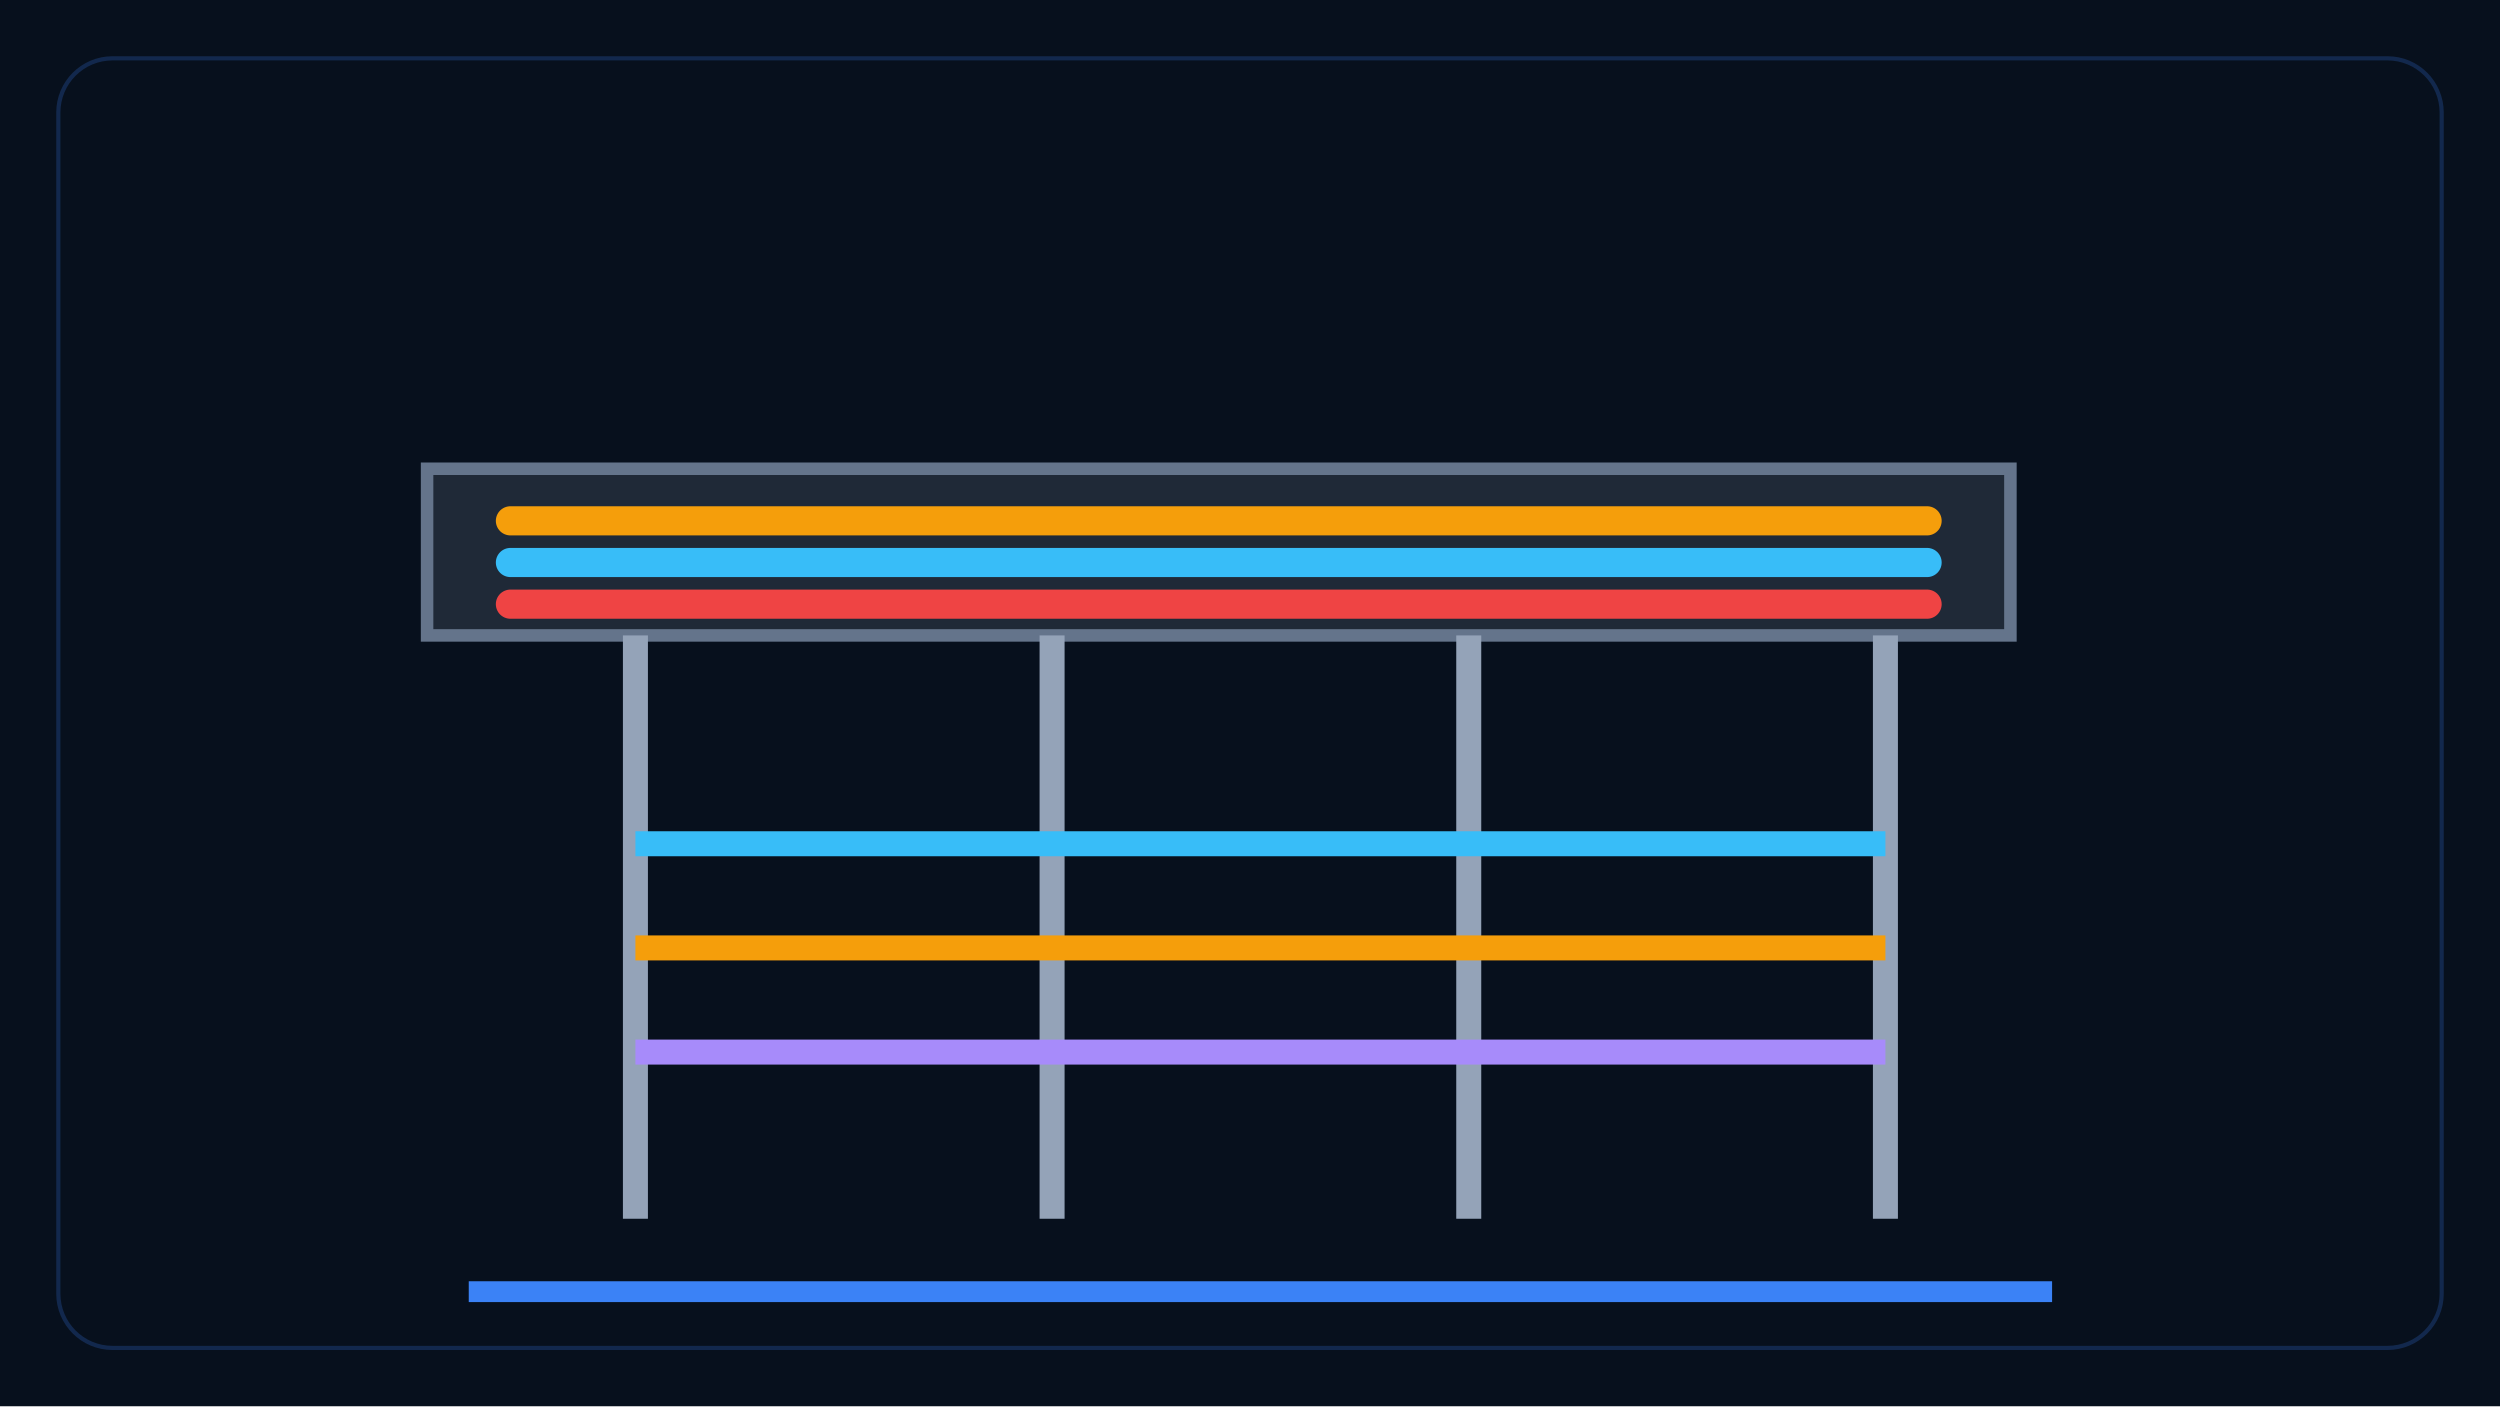
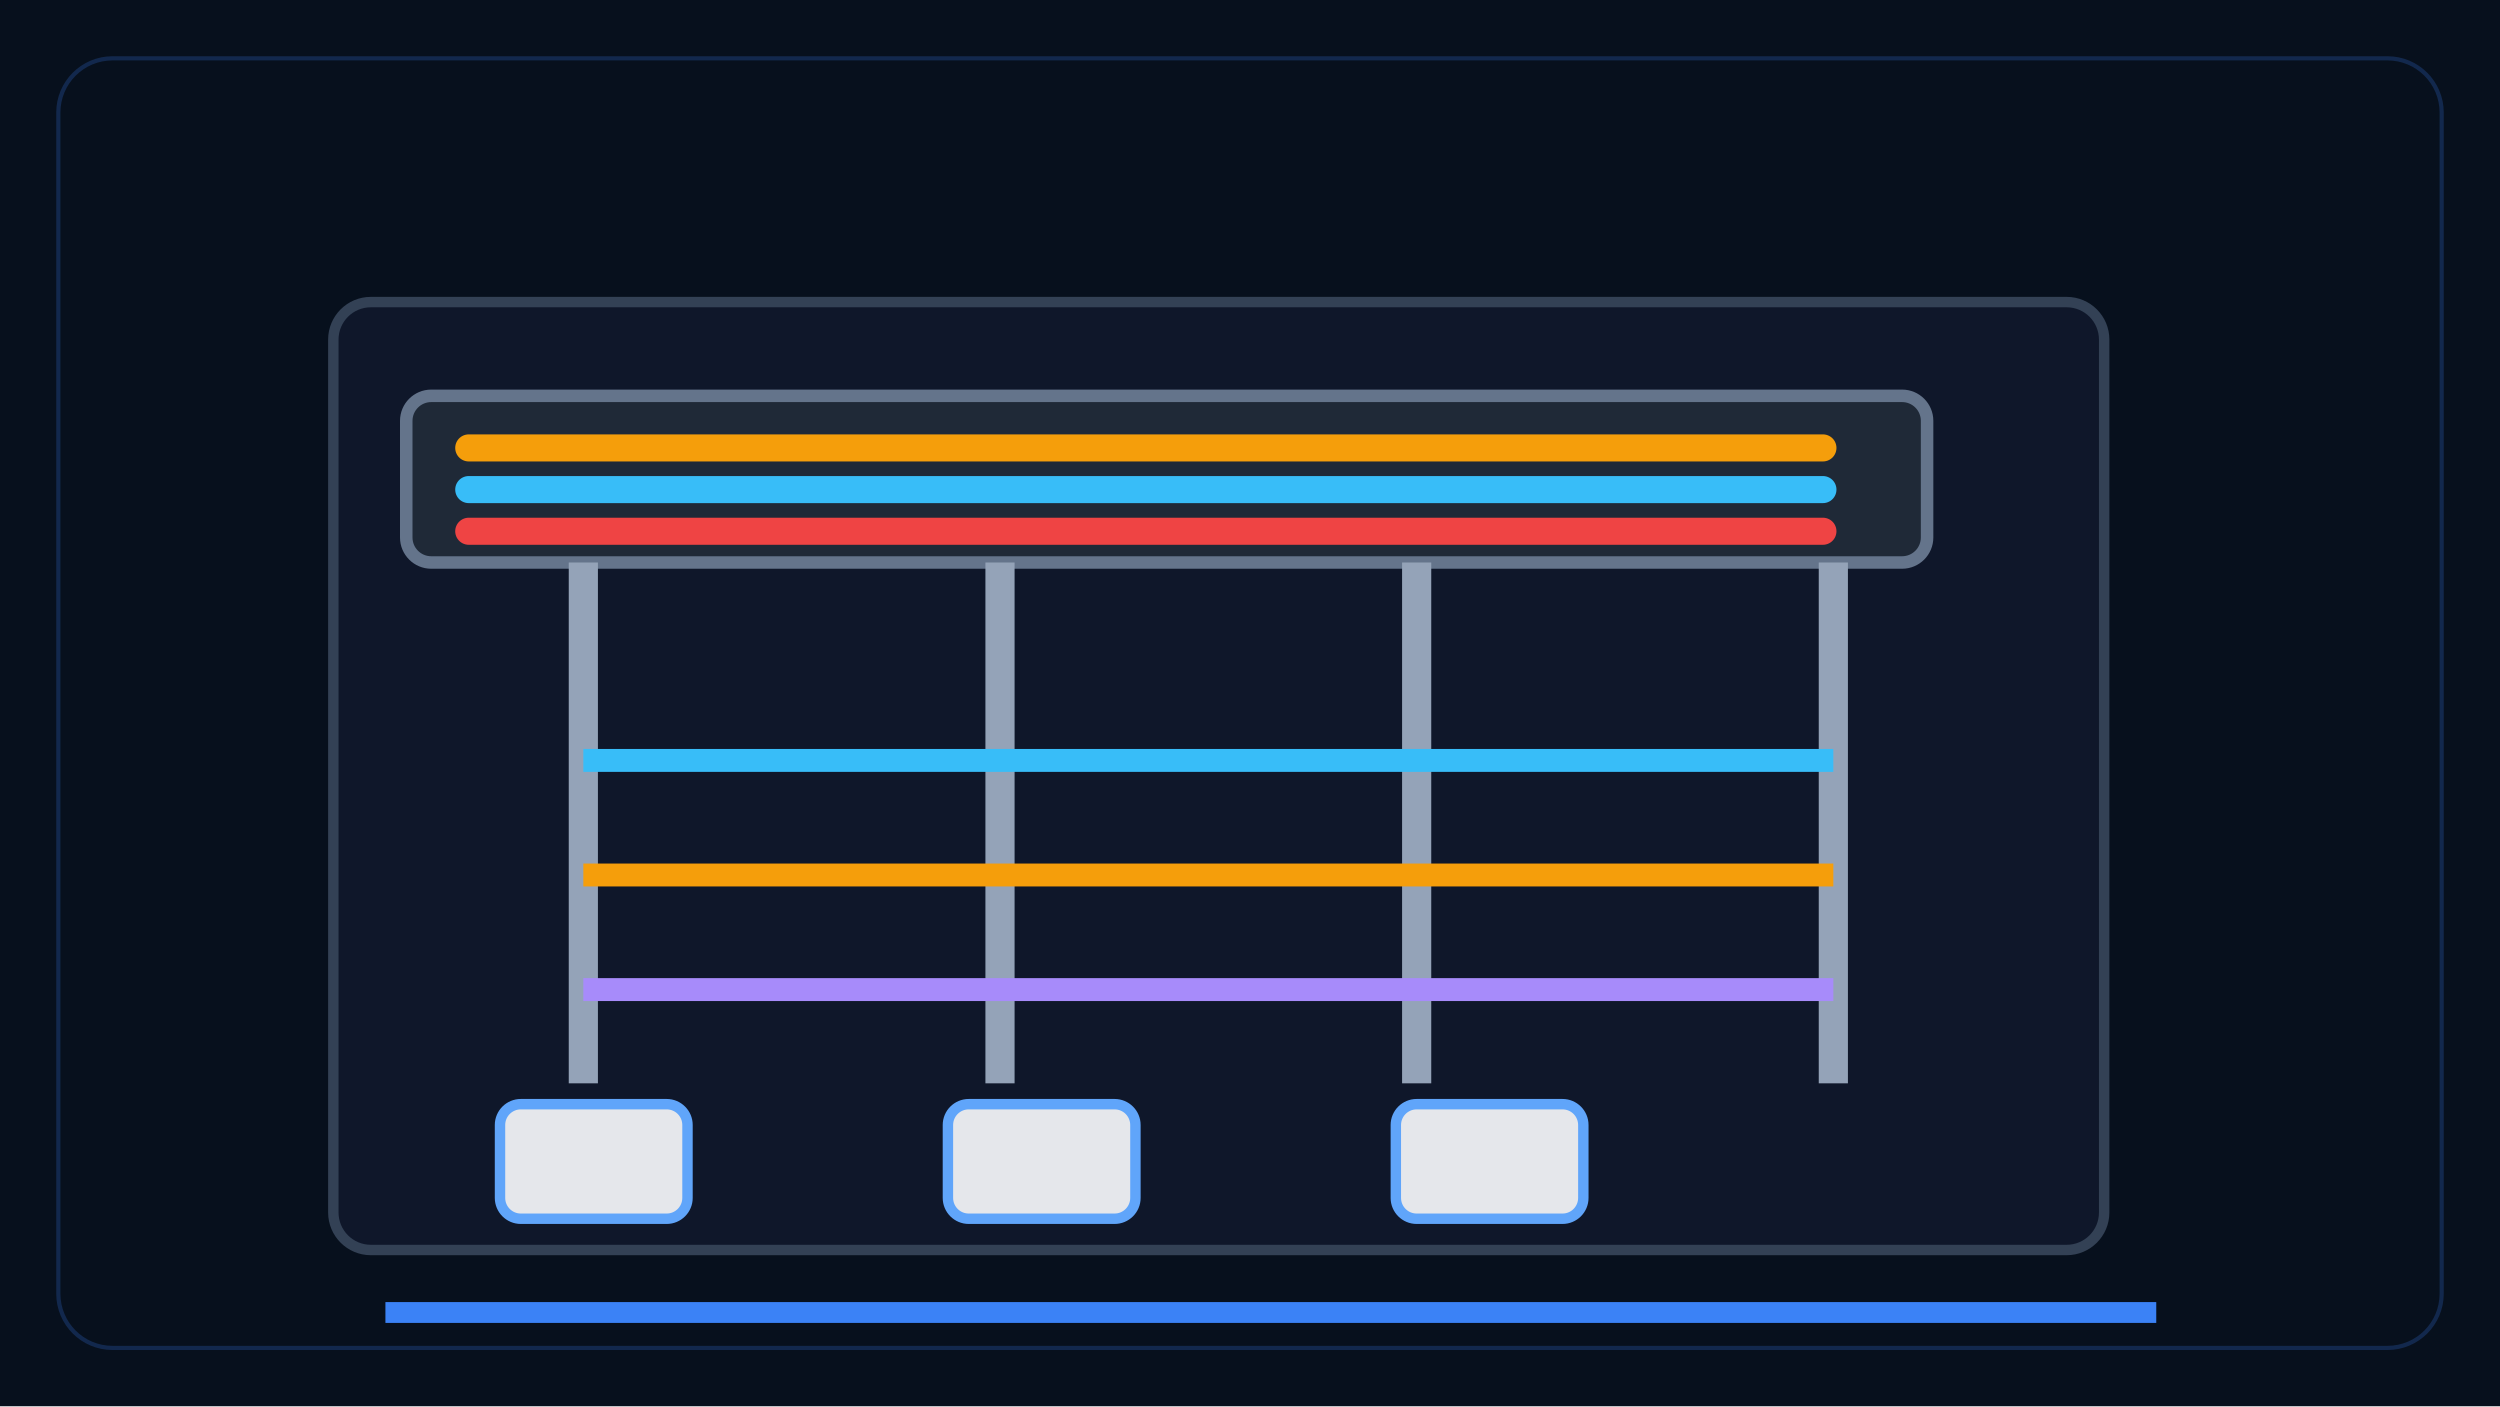
<svg xmlns="http://www.w3.org/2000/svg" viewBox="0 0 1200 675">
  <rect width="1200" height="675" fill="#07101d" />
-   <g transform="translate(115 105)">
-     <path d="M90 120h760v80H90z" fill="#1f2937" stroke="#64748b" stroke-width="6" />
-     <g stroke-width="14" fill="none" stroke-linecap="round">
-       <path d="M130 145h680" stroke="#f59e0b" />
-       <path d="M130 165h680" stroke="#38bdf8" />
-       <path d="M130 185h680" stroke="#ef4444" />
+   <g transform="translate(90 85)">
+     <rect x="70" y="60" width="850" height="455" rx="18" fill="#0f172a" stroke="#334155" stroke-width="5" />
+     <rect x="105" y="105" width="730" height="80" rx="12" fill="#1f2937" stroke="#64748b" stroke-width="6" />
+     <g stroke-width="13" fill="none" stroke-linecap="round">
+       <path d="M135 130h650" stroke="#f59e0b" />
+       <path d="M135 150h650" stroke="#38bdf8" />
+       <path d="M135 170h650" stroke="#ef4444" />
    </g>
-     <g stroke="#94a3b8" stroke-width="12">
-       <path d="M190 200v280M390 200v280M590 200v280M790 200v280" />
+     <g stroke="#94a3b8" stroke-width="14">
+       <path d="M190 185v250M390 185v250M590 185v250M790 185v250" />
    </g>
-     <g stroke-width="12" fill="none">
-       <path d="M190 300h600" stroke="#38bdf8" />
-       <path d="M190 350h600" stroke="#f59e0b" />
-       <path d="M190 400h600" stroke="#a78bfa" />
+     <g stroke-width="11" fill="none">
+       <path d="M190 280h600" stroke="#38bdf8" />
+       <path d="M190 335h600" stroke="#f59e0b" />
+       <path d="M190 390h600" stroke="#a78bfa" />
    </g>
-     <path d="M110 515h760" stroke="#3b82f6" stroke-width="10" />
+     <g fill="#e5e7eb" stroke="#60a5fa" stroke-width="5">
+       <rect x="150" y="445" width="90" height="55" rx="10" />
+       <rect x="365" y="445" width="90" height="55" rx="10" />
+       <rect x="580" y="445" width="90" height="55" rx="10" />
+     </g>
+     <path d="M95 545h850" stroke="#3b82f6" stroke-width="10" />
  </g>
  <rect x="28" y="28" width="1144" height="619" rx="26" fill="none" stroke="#3b82f6" stroke-opacity=".22" stroke-width="2" />
</svg>
